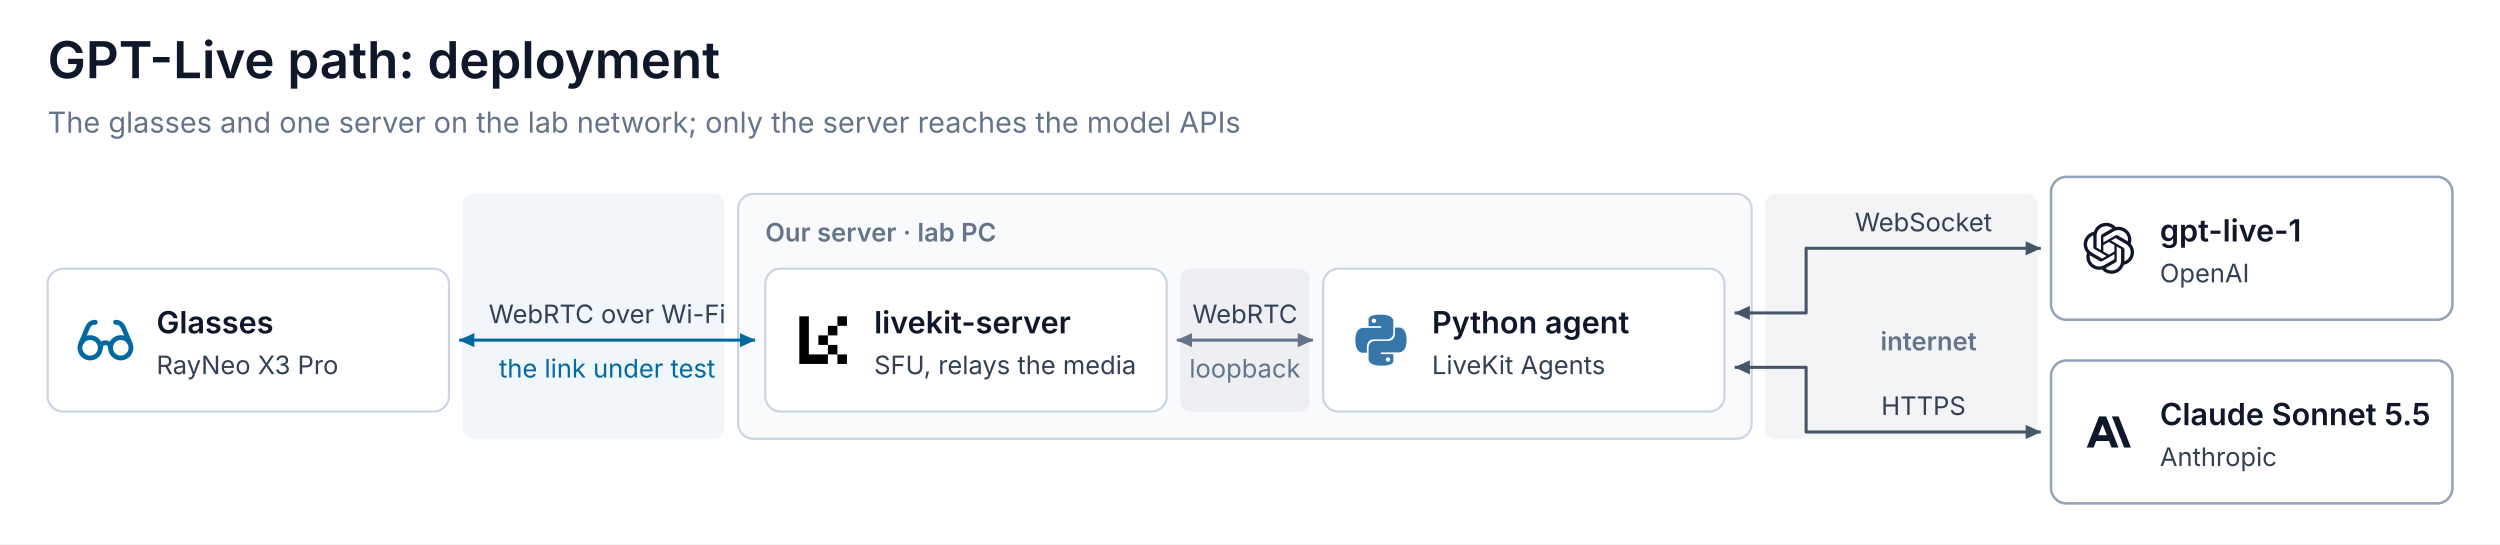
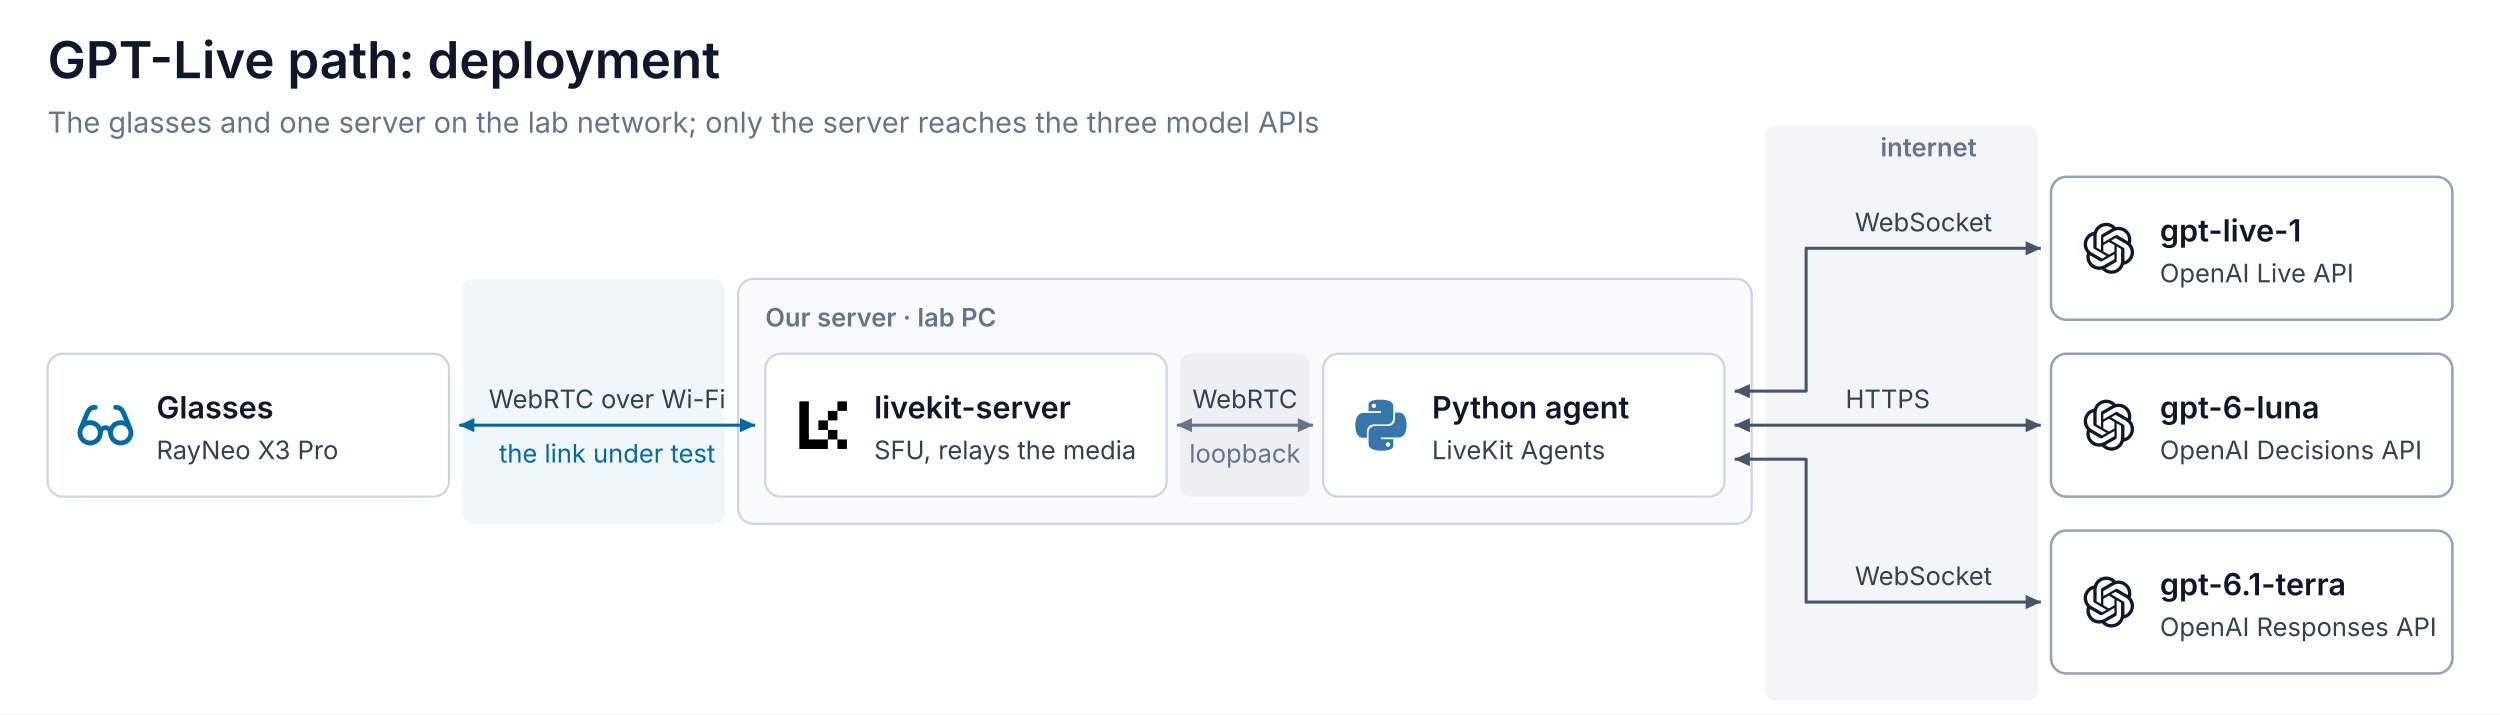
- <svg xmlns="http://www.w3.org/2000/svg" width="1470" height="320" viewBox="0 0 1470 320" font-family="Segoe UI, Inter, Helvetica Neue, Arial, sans-serif">
-   <rect width="1470" height="320" fill="#ffffff" />
+ <svg xmlns="http://www.w3.org/2000/svg" width="1470" height="420" viewBox="0 0 1470 420" font-family="Segoe UI, Inter, Helvetica Neue, Arial, sans-serif">
+   <rect width="1470" height="420" fill="#ffffff" />
  <defs>
    <marker id="head" viewBox="0 0 10 10" refX="9" refY="5" markerWidth="5.5" markerHeight="5.5" orient="auto-start-reverse">
      <path d="M0 0.8 L9.2 5 L0 9.2 Z" fill="#0369a1" />
    </marker>
    <marker id="headm" viewBox="0 0 10 10" refX="9" refY="5" markerWidth="5.5" markerHeight="5.5" orient="auto-start-reverse">
      <path d="M0 0.8 L9.2 5 L0 9.2 Z" fill="#64748b" />
    </marker>
    <marker id="headv" viewBox="0 0 10 10" refX="9" refY="5" markerWidth="5.5" markerHeight="5.5" orient="auto-start-reverse">
      <path d="M0 0.8 L9.2 5 L0 9.2 Z" fill="#475569" />
    </marker>
  </defs>
  <text x="28" y="46" font-size="30" font-weight="600" fill="#0f172a" text-anchor="start">GPT-Live path: deployment</text>
-   <text x="28" y="78" font-size="17" font-weight="400" fill="#64748b" text-anchor="start">The glasses and one server on the lab network; only the server reaches the model APIs</text>
-   <rect x="28" y="158.0" width="236" height="84" rx="9" fill="#ffffff" stroke="#cbd5e1" stroke-width="1.3" />
-   <g transform="translate(44.0,182.0) scale(1.5)" fill="none" stroke="#0369a1" stroke-width="1.9" stroke-linecap="round" stroke-linejoin="round">
+   <text x="28" y="78" font-size="17" font-weight="400" fill="#64748b" text-anchor="start">The glasses and one server on the lab network; only the server reaches the three model APIs</text>
+   <rect x="28" y="208.0" width="236" height="84" rx="9" fill="#ffffff" stroke="#cbd5e1" stroke-width="1.3" />
+   <g transform="translate(44.0,232.0) scale(1.5)" fill="none" stroke="#0369a1" stroke-width="1.9" stroke-linecap="round" stroke-linejoin="round">
    <circle cx="6" cy="15" r="4" />
    <circle cx="18" cy="15" r="4" />
    <path d="M14 15a2 2 0 0 0-2-2 2 2 0 0 0-2 2" />
    <path d="M2.5 13 5 7c.7-1.3 1.4-2 3-2" />
    <path d="M21.5 13 19 7c-.7-1.3-1.5-2-3-2" />
  </g>
-   <text x="92" y="196" font-size="18" font-weight="600" fill="#0f172a" text-anchor="start">Glasses</text>
-   <text x="92" y="220" font-size="15" font-weight="400" fill="#334155" text-anchor="start">RayNeo X3 Pro</text>
-   <rect x="272" y="114.0" width="154" height="144.0" rx="6" fill="#0369a1" fill-opacity="0.06" />
-   <rect x="1038" y="114.0" width="160" height="144.0" rx="6" fill="#64748b" fill-opacity="0.08" />
-   <text x="1134.0" y="206" font-size="15" font-weight="600" fill="#64748b" text-anchor="middle">internet</text>
-   <rect x="434" y="114.0" width="596" height="144.0" rx="9" fill="#f8fafc" stroke="#cbd5e1" stroke-width="1.3" />
-   <rect x="694" y="158.0" width="76" height="84.0" rx="6" fill="#64748b" fill-opacity="0.08" />
-   <text x="450" y="142.0" font-size="15" font-weight="600" fill="#64748b" text-anchor="start">Our server · lab PC</text>
-   <rect x="450" y="158.0" width="236" height="84" rx="9" fill="#ffffff" stroke="#cbd5e1" stroke-width="1.3" />
-   <g transform="translate(470.0,186.0) scale(1.16667)" fill="#000000">
+   <text x="92" y="246" font-size="18" font-weight="600" fill="#0f172a" text-anchor="start">Glasses</text>
+   <text x="92" y="270" font-size="15" font-weight="400" fill="#334155" text-anchor="start">RayNeo X3 Pro</text>
+   <rect x="272" y="164.0" width="154" height="144.0" rx="6" fill="#0369a1" fill-opacity="0.06" />
+   <rect x="1038" y="74.0" width="160" height="338.0" rx="6" fill="#64748b" fill-opacity="0.08" />
+   <text x="1134.0" y="92.0" font-size="15" font-weight="600" fill="#64748b" text-anchor="middle">internet</text>
+   <rect x="434" y="164.0" width="596" height="144.0" rx="9" fill="#f8fafc" stroke="#cbd5e1" stroke-width="1.3" />
+   <rect x="694" y="208.0" width="76" height="84.0" rx="6" fill="#64748b" fill-opacity="0.08" />
+   <text x="450" y="192.0" font-size="15" font-weight="600" fill="#64748b" text-anchor="start">Our server · lab PC</text>
+   <rect x="450" y="208.0" width="236" height="84" rx="9" fill="#ffffff" stroke="#cbd5e1" stroke-width="1.3" />
+   <g transform="translate(470.0,236.0) scale(1.16667)" fill="#000000">
    <path d="M0 0v24h14.4v-4.799h4.8V24H24v-4.8h-4.799v-4.8h-4.8v4.8H4.8V0H0zm14.4 14.4V9.602h4.801V4.8H24V0h-4.8v4.8h-4.8v4.8H9.6v4.8h4.8z" />
  </g>
-   <text x="514" y="196" font-size="18" font-weight="600" fill="#0f172a" text-anchor="start">livekit-server</text>
-   <text x="514" y="220" font-size="15" font-weight="400" fill="#334155" text-anchor="start">SFU, relays the media</text>
-   <rect x="778" y="158.0" width="236" height="84" rx="9" fill="#ffffff" stroke="#cbd5e1" stroke-width="1.3" />
-   <g transform="translate(797.0,185.0) scale(1.25)" fill="#3776AB">
+   <text x="514" y="246" font-size="18" font-weight="600" fill="#0f172a" text-anchor="start">livekit-server</text>
+   <text x="514" y="270" font-size="15" font-weight="400" fill="#334155" text-anchor="start">SFU, relays the media</text>
+   <rect x="778" y="208.0" width="236" height="84" rx="9" fill="#ffffff" stroke="#cbd5e1" stroke-width="1.3" />
+   <g transform="translate(797.0,235.0) scale(1.25)" fill="#3776AB">
    <path d="M14.25.18l.9.2.73.26.59.3.45.32.34.34.25.34.16.33.1.3.04.26.02.2-.01.13V8.5l-.05.63-.13.55-.21.46-.26.38-.3.31-.33.25-.35.19-.35.14-.33.1-.3.07-.26.04-.21.02H8.77l-.69.05-.59.14-.5.22-.41.27-.33.32-.27.35-.2.36-.15.37-.1.35-.07.32-.04.27-.02.21v3.06H3.17l-.21-.03-.28-.07-.32-.12-.35-.18-.36-.26-.36-.36-.35-.46-.32-.59-.28-.73-.21-.88-.14-1.05-.05-1.23.06-1.22.16-1.04.24-.87.32-.71.36-.57.4-.44.42-.33.42-.24.4-.16.36-.1.32-.05.24-.01h.16l.06.01h8.16v-.83H6.18l-.01-2.75-.02-.37.05-.34.11-.31.17-.28.25-.26.31-.23.38-.2.44-.18.51-.15.58-.12.64-.1.71-.06.77-.04.84-.02 1.27.05zm-6.3 1.98l-.23.33-.08.41.08.41.23.34.33.22.41.09.41-.09.33-.22.23-.34.08-.41-.08-.41-.23-.33-.33-.22-.41-.09-.41.09zm13.09 3.95l.28.06.32.12.35.18.36.27.36.35.35.47.32.59.28.73.21.88.14 1.04.05 1.23-.06 1.23-.16 1.04-.24.86-.32.71-.36.57-.4.45-.42.33-.42.24-.4.16-.36.09-.32.05-.24.02-.16-.01h-8.22v.82h5.84l.01 2.76.02.36-.05.34-.11.31-.17.29-.25.25-.31.24-.38.2-.44.17-.51.15-.58.13-.64.09-.71.07-.77.04-.84.01-1.27-.04-1.07-.14-.9-.2-.73-.25-.59-.3-.45-.33-.34-.34-.25-.34-.16-.33-.1-.3-.04-.25-.02-.2.01-.13v-5.34l.05-.64.13-.54.21-.46.26-.38.3-.32.33-.24.35-.2.35-.14.33-.1.3-.06.26-.04.21-.02.13-.01h5.84l.69-.05.59-.14.5-.21.41-.28.33-.32.27-.35.2-.36.15-.36.1-.35.07-.32.04-.28.02-.21V6.07h2.09l.14.01zm-6.47 14.25l-.23.33-.08.41.08.41.23.33.33.23.41.08.41-.08.33-.23.23-.33.08-.41-.08-.41-.23-.33-.33-.23-.41-.08-.41.08z" />
  </g>
-   <text x="842" y="196" font-size="18" font-weight="600" fill="#0f172a" text-anchor="start">Python agent</text>
-   <text x="842" y="220" font-size="15" font-weight="400" fill="#334155" text-anchor="start">LiveKit Agents</text>
+   <text x="842" y="246" font-size="18" font-weight="600" fill="#0f172a" text-anchor="start">Python agent</text>
+   <text x="842" y="270" font-size="15" font-weight="400" fill="#334155" text-anchor="start">LiveKit Agents</text>
  <rect x="1206" y="104.0" width="236" height="84" rx="9" fill="#ffffff" stroke="#94a3b8" stroke-width="1.5" />
  <g transform="translate(1225.0,131.0) scale(1.25)" fill="#0f172a">
    <path d="M22.282 9.821a5.985 5.985 0 0 0-.516-4.911 6.046 6.046 0 0 0-6.51-2.9A6.065 6.065 0 0 0 4.981 4.182a5.985 5.985 0 0 0-3.998 2.9 6.046 6.046 0 0 0 .743 7.097 5.98 5.98 0 0 0 .511 4.911 6.051 6.051 0 0 0 6.515 2.9A5.985 5.985 0 0 0 13.26 24a6.056 6.056 0 0 0 5.772-4.206 5.989 5.989 0 0 0 3.998-2.9 6.056 6.056 0 0 0-.748-7.073zm-9.022 12.608a4.476 4.476 0 0 1-2.876-1.041l.142-.08 4.778-2.758a.795.795 0 0 0 .393-.681v-6.737l2.02 1.169a.071.071 0 0 1 .038.052v5.583a4.504 4.504 0 0 1-4.495 4.494zm-9.661-4.125a4.471 4.471 0 0 1-.535-3.014l.142.085 4.783 2.758a.771.771 0 0 0 .781 0l5.843-3.369v2.332a.08.08 0 0 1-.033.061L9.74 19.95a4.499 4.499 0 0 1-6.141-1.646zM2.341 7.896a4.485 4.485 0 0 1 2.365-1.973V11.6a.766.766 0 0 0 .388.676l5.814 3.354-2.02 1.169a.076.076 0 0 1-.071 0l-4.83-2.787A4.504 4.504 0 0 1 2.341 7.872zm16.596 3.856L13.104 8.364 15.119 7.2a.076.076 0 0 1 .071 0l4.83 2.791a4.494 4.494 0 0 1-.676 8.104v-5.677a.79.79 0 0 0-.407-.667zm2.011-3.023l-.142-.085-4.774-2.782a.776.776 0 0 0-.785 0L9.409 9.23V6.897a.066.066 0 0 1 .028-.061l4.83-2.787a4.499 4.499 0 0 1 6.68 4.66zM8.306 12.863l-2.02-1.164a.08.08 0 0 1-.038-.057V6.074a4.499 4.499 0 0 1 7.376-3.454l-.142.081L8.704 5.459a.795.795 0 0 0-.393.681zm1.098-2.365l2.602-1.5 2.607 1.5v2.999l-2.597 1.5-2.607-1.5Z" />
  </g>
  <text x="1270" y="142" font-size="18" font-weight="600" fill="#0f172a" text-anchor="start">gpt-live-1</text>
-   <text x="1270" y="166" font-size="15" font-weight="400" fill="#334155" text-anchor="start">OpenAI</text>
-   <rect x="1206" y="212.0" width="236" height="84" rx="9" fill="#ffffff" stroke="#94a3b8" stroke-width="1.5" />
-   <g transform="translate(1227.0,241.0) scale(1.08333)" fill="#0f172a">
-     <path d="M17.304 3.541h-3.672l6.696 16.918H24Zm-10.608 0L0 20.459h3.744l1.369-3.553h7.005l1.369 3.553h3.744L10.536 3.541Zm-.371 10.223 2.291-5.946 2.291 5.946Z" />
+   <text x="1270" y="166" font-size="15" font-weight="400" fill="#334155" text-anchor="start">OpenAI Live API</text>
+   <rect x="1206" y="208.0" width="236" height="84" rx="9" fill="#ffffff" stroke="#94a3b8" stroke-width="1.5" />
+   <g transform="translate(1225.0,235.0) scale(1.25)" fill="#0f172a">
+     <path d="M22.282 9.821a5.985 5.985 0 0 0-.516-4.911 6.046 6.046 0 0 0-6.51-2.9A6.065 6.065 0 0 0 4.981 4.182a5.985 5.985 0 0 0-3.998 2.9 6.046 6.046 0 0 0 .743 7.097 5.98 5.98 0 0 0 .511 4.911 6.051 6.051 0 0 0 6.515 2.9A5.985 5.985 0 0 0 13.26 24a6.056 6.056 0 0 0 5.772-4.206 5.989 5.989 0 0 0 3.998-2.9 6.056 6.056 0 0 0-.748-7.073zm-9.022 12.608a4.476 4.476 0 0 1-2.876-1.041l.142-.08 4.778-2.758a.795.795 0 0 0 .393-.681v-6.737l2.02 1.169a.071.071 0 0 1 .038.052v5.583a4.504 4.504 0 0 1-4.495 4.494zm-9.661-4.125a4.471 4.471 0 0 1-.535-3.014l.142.085 4.783 2.758a.771.771 0 0 0 .781 0l5.843-3.369v2.332a.08.08 0 0 1-.033.061L9.74 19.95a4.499 4.499 0 0 1-6.141-1.646zM2.341 7.896a4.485 4.485 0 0 1 2.365-1.973V11.6a.766.766 0 0 0 .388.676l5.814 3.354-2.02 1.169a.076.076 0 0 1-.071 0l-4.83-2.787A4.504 4.504 0 0 1 2.341 7.872zm16.596 3.856L13.104 8.364 15.119 7.2a.076.076 0 0 1 .071 0l4.83 2.791a4.494 4.494 0 0 1-.676 8.104v-5.677a.79.79 0 0 0-.407-.667zm2.011-3.023l-.142-.085-4.774-2.782a.776.776 0 0 0-.785 0L9.409 9.23V6.897a.066.066 0 0 1 .028-.061l4.83-2.787a4.499 4.499 0 0 1 6.68 4.66zM8.306 12.863l-2.02-1.164a.08.08 0 0 1-.038-.057V6.074a4.499 4.499 0 0 1 7.376-3.454l-.142.081L8.704 5.459a.795.795 0 0 0-.393.681zm1.098-2.365l2.602-1.5 2.607 1.5v2.999l-2.597 1.5-2.607-1.5Z" />
  </g>
-   <text x="1270" y="250" font-size="18" font-weight="600" fill="#0f172a" text-anchor="start">Claude Sonnet 5.5</text>
-   <text x="1270" y="274" font-size="15" font-weight="400" fill="#334155" text-anchor="start">Anthropic</text>
-   <path d="M270 200 L444 200" fill="none" stroke="#0369a1" stroke-width="1.8" stroke-linejoin="round" marker-start="url(#head)" marker-end="url(#head)" />
-   <text x="357.0" y="190" font-size="15" font-weight="400" fill="#334155" text-anchor="middle">WebRTC over Wi-Fi</text>
-   <text x="357.0" y="222" font-size="15" font-weight="400" fill="#0369a1" text-anchor="middle">the link under test</text>
-   <path d="M692 200 L772 200" fill="none" stroke="#64748b" stroke-width="1.8" stroke-linejoin="round" marker-start="url(#headm)" marker-end="url(#headm)" />
-   <text x="732.0" y="190" font-size="15" font-weight="400" fill="#334155" text-anchor="middle">WebRTC</text>
-   <text x="732.0" y="222" font-size="15" font-weight="400" fill="#64748b" text-anchor="middle">loopback</text>
-   <path d="M1020 184 L1062 184 L1062 146 L1200 146" fill="none" stroke="#475569" stroke-width="1.8" stroke-linejoin="round" marker-start="url(#headv)" marker-end="url(#headv)" />
+   <text x="1270" y="246" font-size="18" font-weight="600" fill="#0f172a" text-anchor="start">gpt-6-luna</text>
+   <text x="1270" y="270" font-size="15" font-weight="400" fill="#334155" text-anchor="start">OpenAI Decisions API</text>
+   <rect x="1206" y="312.0" width="236" height="84" rx="9" fill="#ffffff" stroke="#94a3b8" stroke-width="1.5" />
+   <g transform="translate(1225.0,339.0) scale(1.25)" fill="#0f172a">
+     <path d="M22.282 9.821a5.985 5.985 0 0 0-.516-4.911 6.046 6.046 0 0 0-6.51-2.9A6.065 6.065 0 0 0 4.981 4.182a5.985 5.985 0 0 0-3.998 2.9 6.046 6.046 0 0 0 .743 7.097 5.98 5.98 0 0 0 .511 4.911 6.051 6.051 0 0 0 6.515 2.9A5.985 5.985 0 0 0 13.26 24a6.056 6.056 0 0 0 5.772-4.206 5.989 5.989 0 0 0 3.998-2.9 6.056 6.056 0 0 0-.748-7.073zm-9.022 12.608a4.476 4.476 0 0 1-2.876-1.041l.142-.08 4.778-2.758a.795.795 0 0 0 .393-.681v-6.737l2.02 1.169a.071.071 0 0 1 .038.052v5.583a4.504 4.504 0 0 1-4.495 4.494zm-9.661-4.125a4.471 4.471 0 0 1-.535-3.014l.142.085 4.783 2.758a.771.771 0 0 0 .781 0l5.843-3.369v2.332a.08.08 0 0 1-.033.061L9.74 19.95a4.499 4.499 0 0 1-6.141-1.646zM2.341 7.896a4.485 4.485 0 0 1 2.365-1.973V11.6a.766.766 0 0 0 .388.676l5.814 3.354-2.02 1.169a.076.076 0 0 1-.071 0l-4.83-2.787A4.504 4.504 0 0 1 2.341 7.872zm16.596 3.856L13.104 8.364 15.119 7.2a.076.076 0 0 1 .071 0l4.83 2.791a4.494 4.494 0 0 1-.676 8.104v-5.677a.79.79 0 0 0-.407-.667zm2.011-3.023l-.142-.085-4.774-2.782a.776.776 0 0 0-.785 0L9.409 9.23V6.897a.066.066 0 0 1 .028-.061l4.83-2.787a4.499 4.499 0 0 1 6.68 4.66zM8.306 12.863l-2.02-1.164a.08.08 0 0 1-.038-.057V6.074a4.499 4.499 0 0 1 7.376-3.454l-.142.081L8.704 5.459a.795.795 0 0 0-.393.681zm1.098-2.365l2.602-1.5 2.607 1.5v2.999l-2.597 1.5-2.607-1.5Z" />
+   </g>
+   <text x="1270" y="350" font-size="18" font-weight="600" fill="#0f172a" text-anchor="start">gpt-6.1-terra</text>
+   <text x="1270" y="374" font-size="15" font-weight="400" fill="#334155" text-anchor="start">OpenAI Responses API</text>
+   <path d="M270 250 L444 250" fill="none" stroke="#0369a1" stroke-width="1.8" stroke-linejoin="round" marker-start="url(#head)" marker-end="url(#head)" />
+   <text x="357.0" y="240" font-size="15" font-weight="400" fill="#334155" text-anchor="middle">WebRTC over Wi-Fi</text>
+   <text x="357.0" y="272" font-size="15" font-weight="400" fill="#0369a1" text-anchor="middle">the link under test</text>
+   <path d="M692 250 L772 250" fill="none" stroke="#64748b" stroke-width="1.8" stroke-linejoin="round" marker-start="url(#headm)" marker-end="url(#headm)" />
+   <text x="732.0" y="240" font-size="15" font-weight="400" fill="#334155" text-anchor="middle">WebRTC</text>
+   <text x="732.0" y="272" font-size="15" font-weight="400" fill="#64748b" text-anchor="middle">loopback</text>
+   <path d="M1020 230 L1062 230 L1062 146 L1200 146" fill="none" stroke="#475569" stroke-width="1.8" stroke-linejoin="round" marker-start="url(#headv)" marker-end="url(#headv)" />
  <text x="1131.0" y="136" font-size="15" font-weight="400" fill="#334155" text-anchor="middle">WebSocket</text>
-   <path d="M1020 216 L1062 216 L1062 254 L1200 254" fill="none" stroke="#475569" stroke-width="1.8" stroke-linejoin="round" marker-start="url(#headv)" marker-end="url(#headv)" />
-   <text x="1131.0" y="244" font-size="15" font-weight="400" fill="#334155" text-anchor="middle">HTTPS</text>
+   <path d="M1020 250 L1200 250" fill="none" stroke="#475569" stroke-width="1.8" stroke-linejoin="round" marker-start="url(#headv)" marker-end="url(#headv)" />
+   <text x="1110.0" y="240" font-size="15" font-weight="400" fill="#334155" text-anchor="middle">HTTPS</text>
+   <path d="M1020 270 L1062 270 L1062 354 L1200 354" fill="none" stroke="#475569" stroke-width="1.8" stroke-linejoin="round" marker-start="url(#headv)" marker-end="url(#headv)" />
+   <text x="1131.0" y="344" font-size="15" font-weight="400" fill="#334155" text-anchor="middle">WebSocket</text>
</svg>
